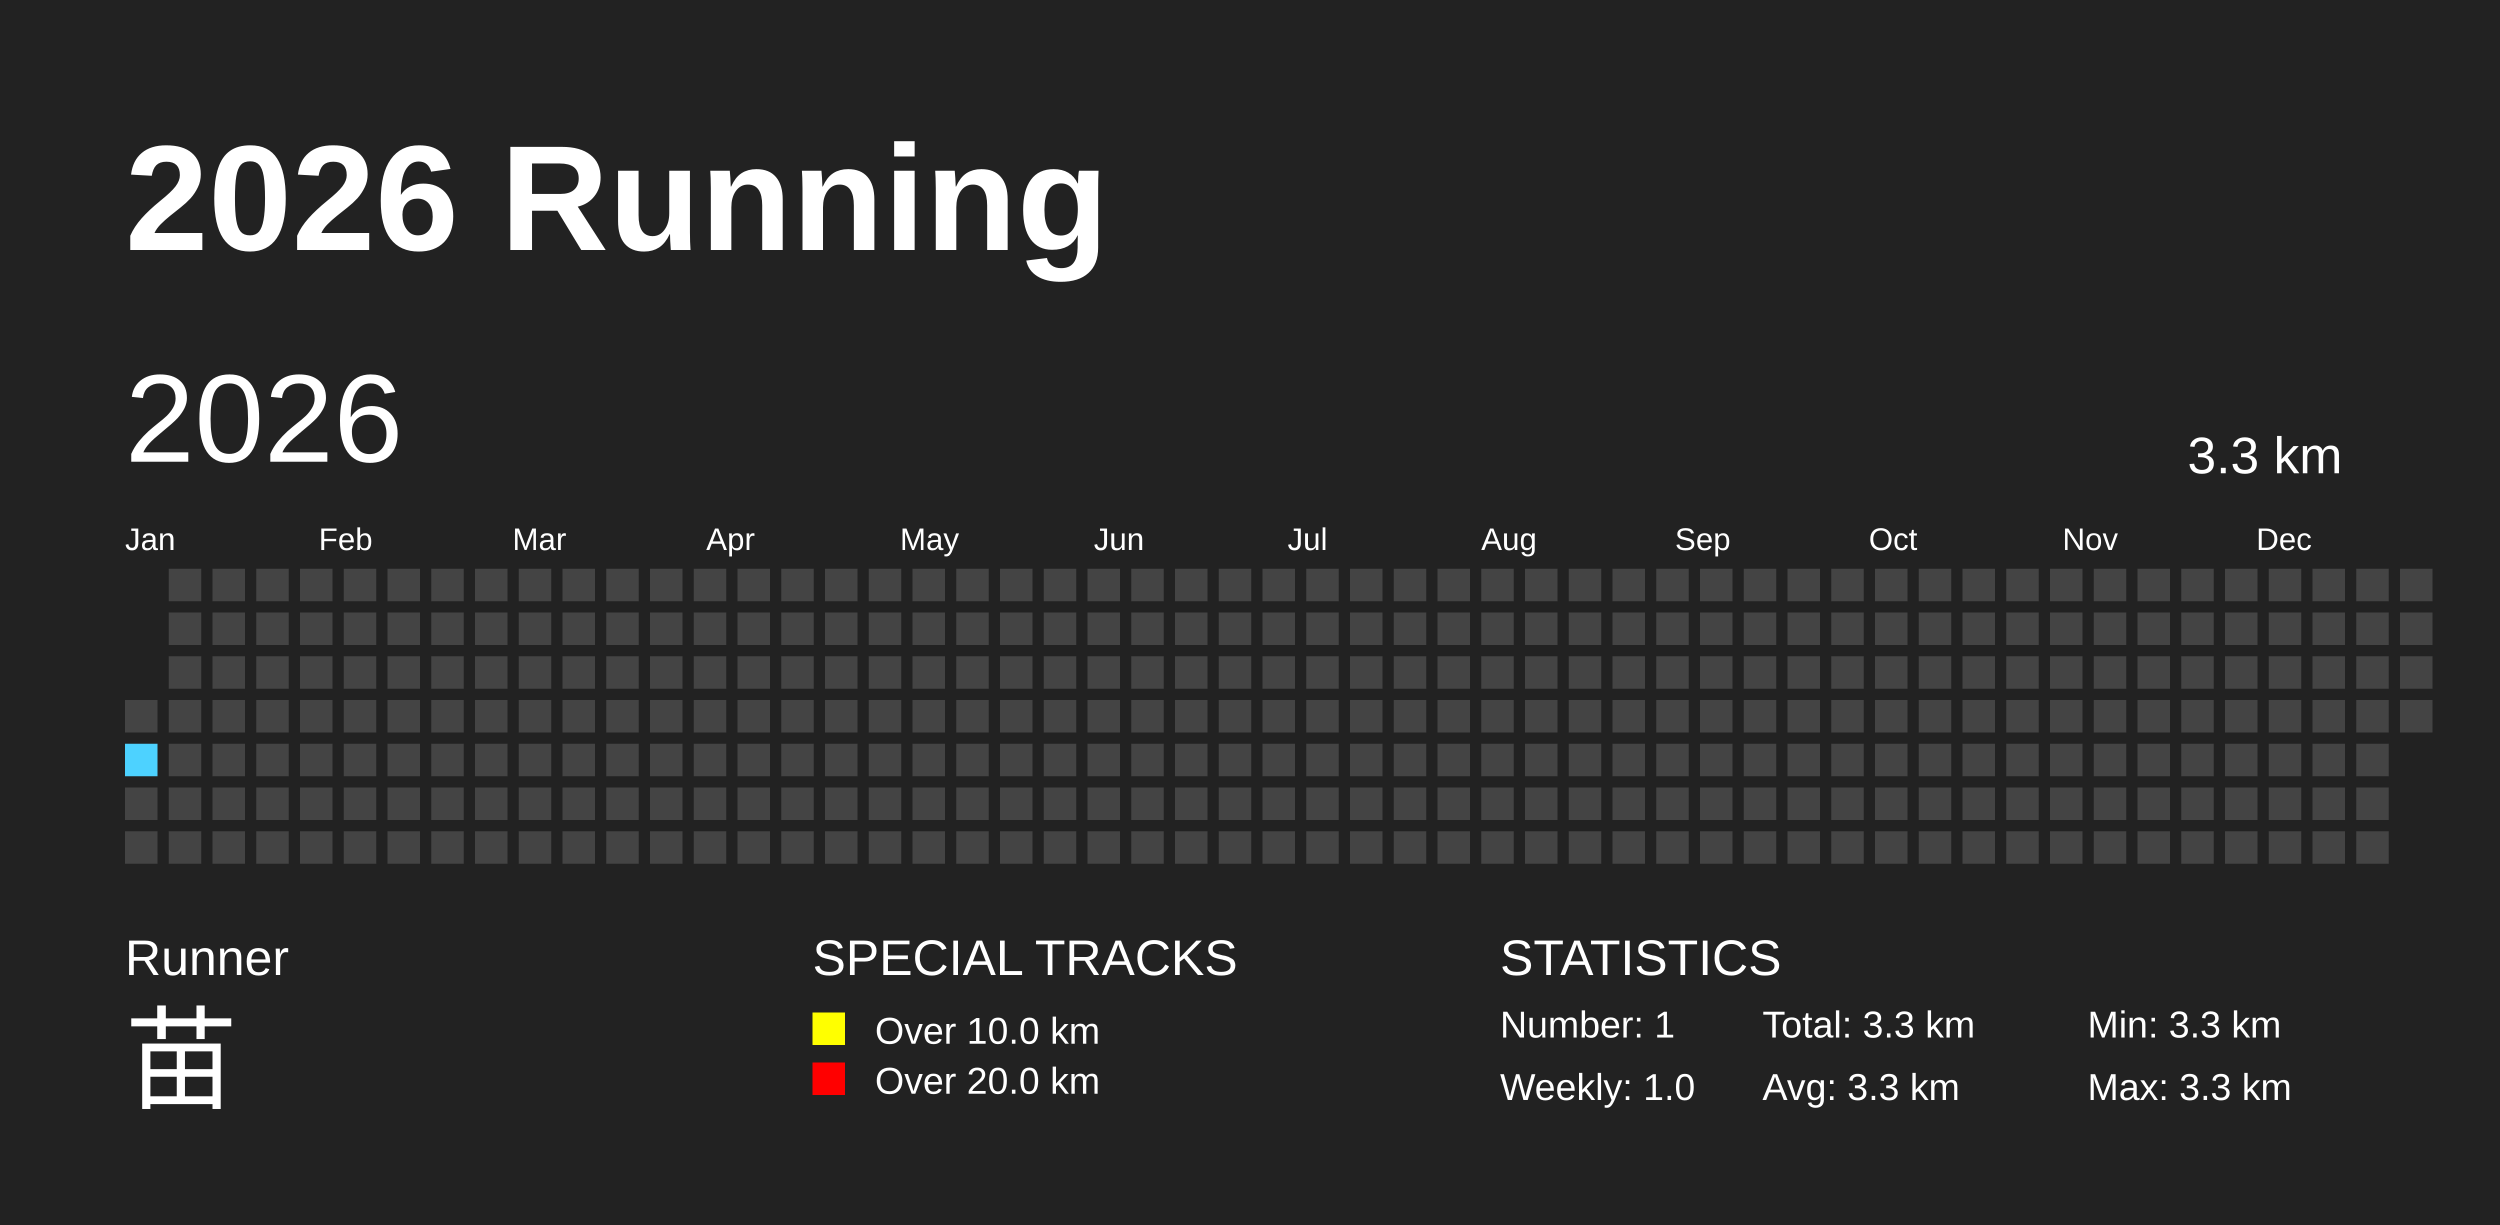
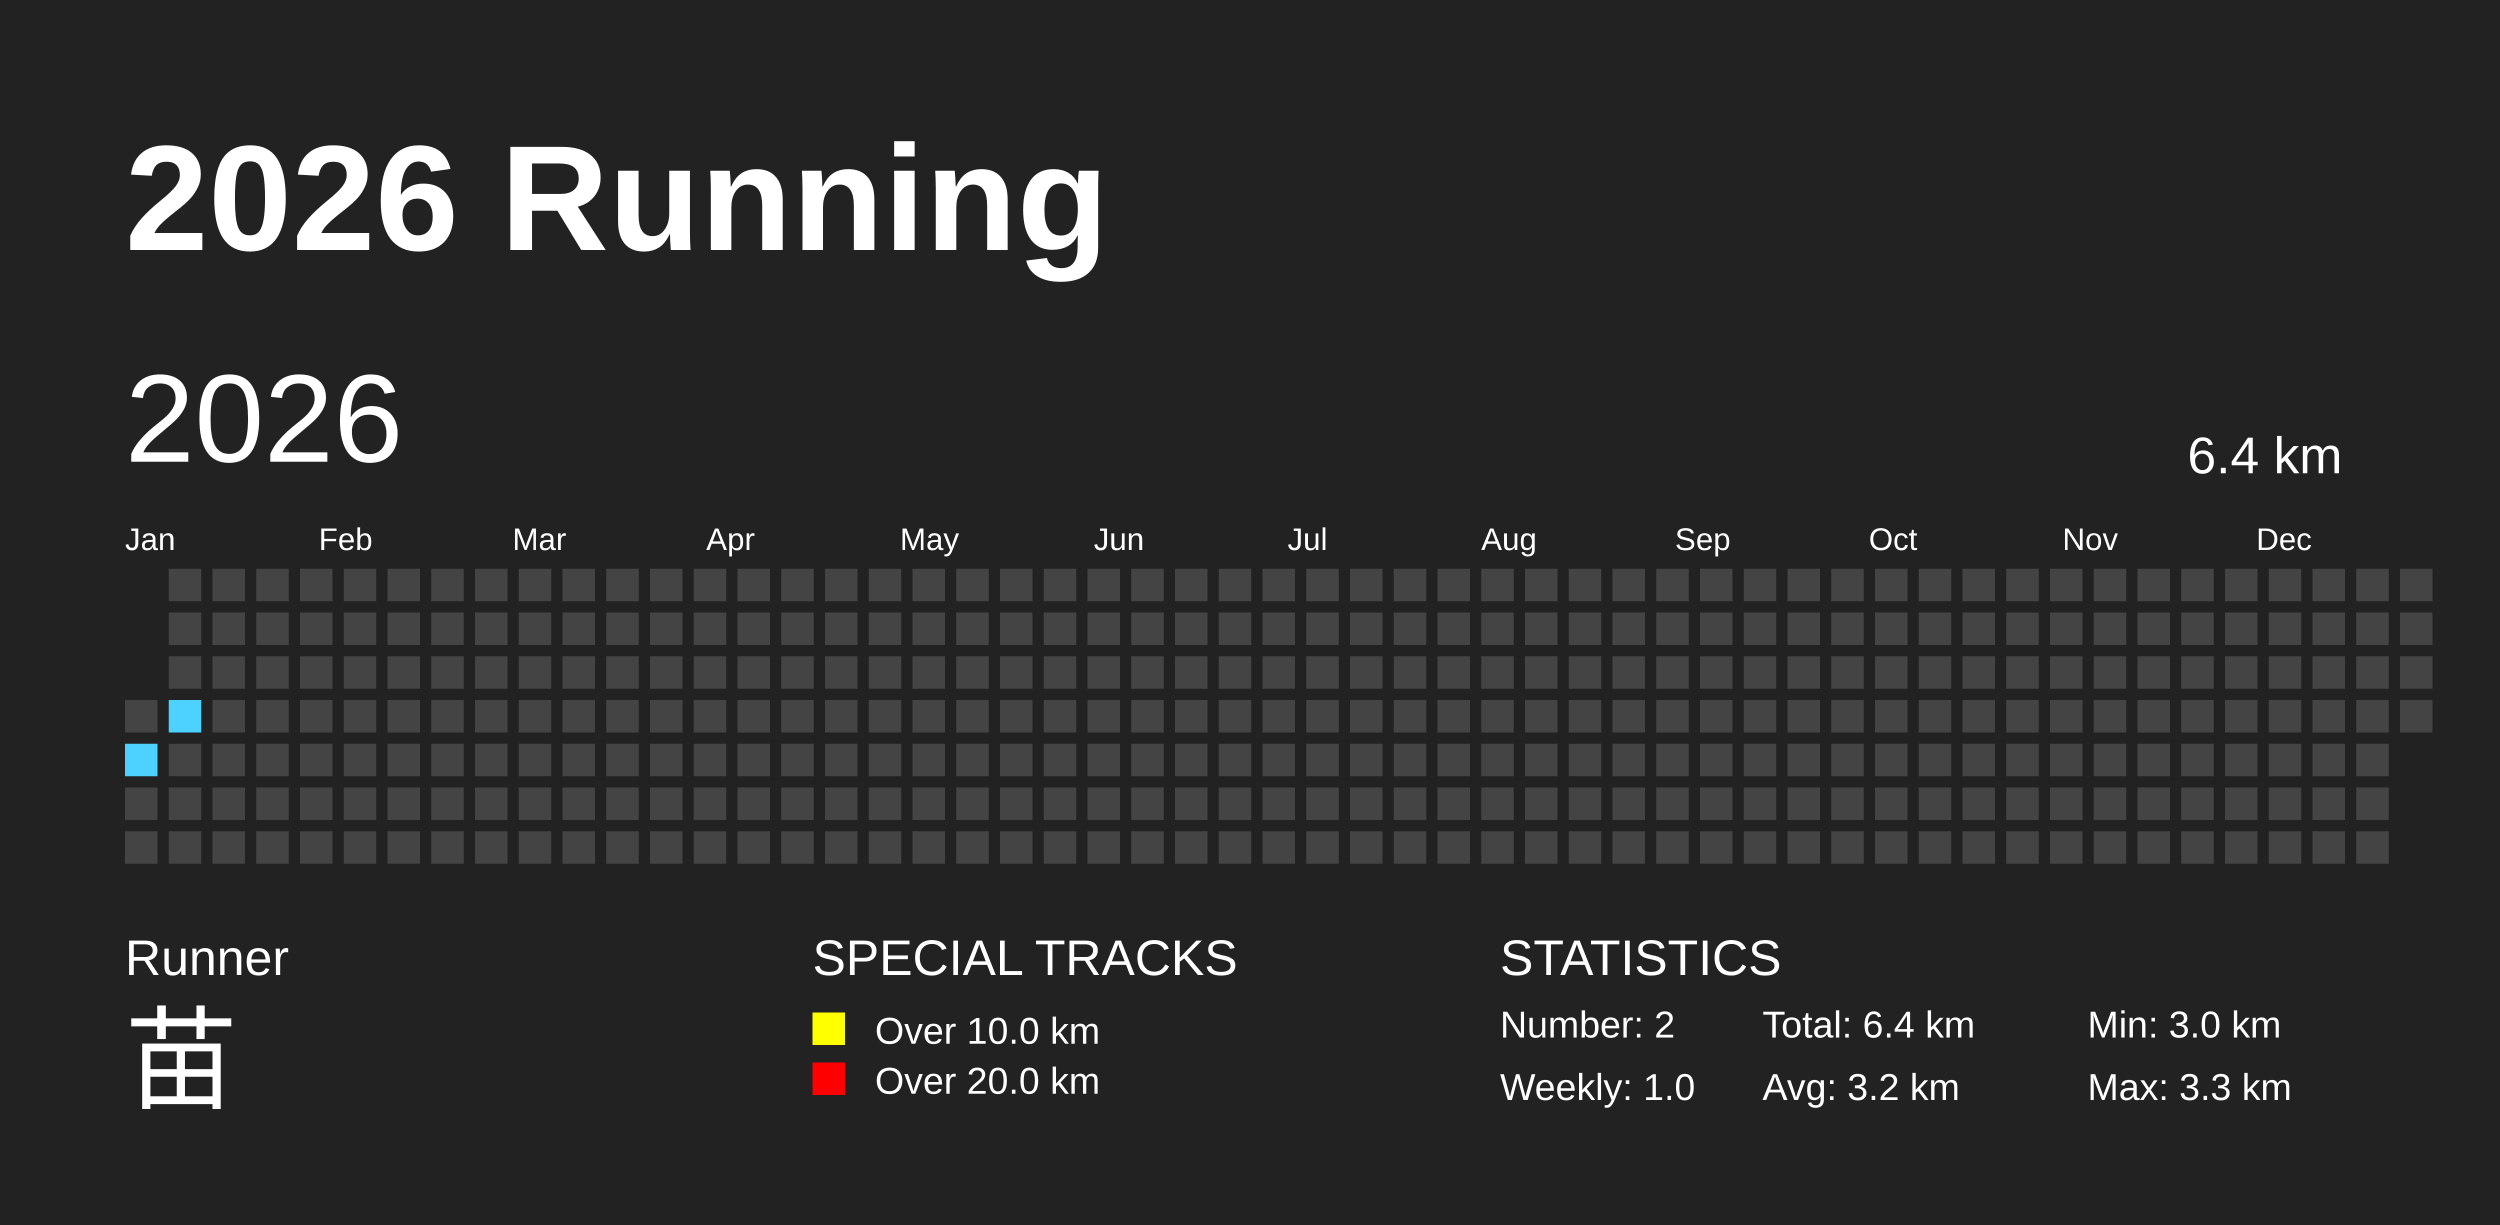
<svg xmlns="http://www.w3.org/2000/svg" baseProfile="full" height="98mm" version="1.1" viewBox="0,0,200,98" width="200mm">
  <defs />
  <rect fill="#222222" height="98" width="200" x="0" y="0" />
  <text fill="#FFFFFF" style="font-size:12px; font-family:Arial; font-weight:bold;" x="10" y="20">2026 Running</text>
  <text fill="#FFFFFF" style="font-size:4px; font-family:Arial" x="10" y="78">Runner</text>
  <text fill="#FFFFFF" style="font-size:9px; font-family:Arial" x="10" y="88">苗</text>
  <text fill="#FFFFFF" style="font-size:4px; font-family:Arial" x="65" y="78">SPECIAL TRACKS</text>
  <rect fill="yellow" height="2.6" width="2.6" x="65" y="81" />
  <text fill="#FFFFFF" style="font-size:3px; font-family:Arial" x="70" y="83.5">Over 10.0 km</text>
  <rect fill="red" height="2.6" width="2.6" x="65" y="85" />
  <text fill="#FFFFFF" style="font-size:3px; font-family:Arial" x="70" y="87.5">Over 20.0 km</text>
  <text fill="#FFFFFF" style="font-size:4px; font-family:Arial" x="120" y="78">STATISTICS</text>
-   <text fill="#FFFFFF" style="font-size:3px; font-family:Arial" x="120" y="83">Number: 1</text>
+   <text fill="#FFFFFF" style="font-size:3px; font-family:Arial" x="120" y="83">Number: 2</text>
  <text fill="#FFFFFF" style="font-size:3px; font-family:Arial" x="120" y="88">Weekly: 1.0</text>
-   <text fill="#FFFFFF" style="font-size:3px; font-family:Arial" x="141" y="83">Total: 3.3 km</text>
-   <text fill="#FFFFFF" style="font-size:3px; font-family:Arial" x="141" y="88">Avg: 3.3 km</text>
-   <text fill="#FFFFFF" style="font-size:3px; font-family:Arial" x="167" y="83">Min: 3.3 km</text>
+   <text fill="#FFFFFF" style="font-size:3px; font-family:Arial" x="141" y="83">Total: 6.4 km</text>
+   <text fill="#FFFFFF" style="font-size:3px; font-family:Arial" x="141" y="88">Avg: 3.2 km</text>
+   <text fill="#FFFFFF" style="font-size:3px; font-family:Arial" x="167" y="83">Min: 3.0 km</text>
  <text fill="#FFFFFF" style="font-size:3px; font-family:Arial" x="167" y="88">Max: 3.3 km</text>
  <text dominant-baseline="hanging" fill="#FFFFFF" style="font-size:10.0px; font-family:Arial;" x="10" y="30">2026</text>
-   <text dominant-baseline="hanging" fill="#FFFFFF" style="font-size:4.125px; font-family:Arial;" x="175" y="35">3.3 km</text>
+   <text dominant-baseline="hanging" fill="#FFFFFF" style="font-size:4.125px; font-family:Arial;" x="175" y="35">6.4 km</text>
  <text fill="#FFFFFF" style="font-size:2.5px; font-family:Arial" x="10.0" y="44">Jan</text>
  <text fill="#FFFFFF" style="font-size:2.5px; font-family:Arial" x="25.5" y="44">Feb</text>
  <text fill="#FFFFFF" style="font-size:2.5px; font-family:Arial" x="41.0" y="44">Mar</text>
  <text fill="#FFFFFF" style="font-size:2.5px; font-family:Arial" x="56.5" y="44">Apr</text>
  <text fill="#FFFFFF" style="font-size:2.5px; font-family:Arial" x="72.0" y="44">May</text>
  <text fill="#FFFFFF" style="font-size:2.5px; font-family:Arial" x="87.5" y="44">Jun</text>
  <text fill="#FFFFFF" style="font-size:2.5px; font-family:Arial" x="103.0" y="44">Jul</text>
  <text fill="#FFFFFF" style="font-size:2.5px; font-family:Arial" x="118.5" y="44">Aug</text>
  <text fill="#FFFFFF" style="font-size:2.5px; font-family:Arial" x="134.0" y="44">Sep</text>
  <text fill="#FFFFFF" style="font-size:2.5px; font-family:Arial" x="149.5" y="44">Oct</text>
  <text fill="#FFFFFF" style="font-size:2.5px; font-family:Arial" x="165.0" y="44">Nov</text>
  <text fill="#FFFFFF" style="font-size:2.5px; font-family:Arial" x="180.5" y="44">Dec</text>
  <rect fill="#444444" height="2.6" width="2.6" x="10.0" y="56.0" />
  <rect fill="#4DD2FF" height="2.6" width="2.6" x="10.0" y="59.5" />
  <rect fill="#444444" height="2.6" width="2.6" x="10.0" y="63.0" />
  <rect fill="#444444" height="2.6" width="2.6" x="10.0" y="66.5" />
  <rect fill="#444444" height="2.6" width="2.6" x="13.5" y="45.5" />
  <rect fill="#444444" height="2.6" width="2.6" x="13.5" y="49.0" />
  <rect fill="#444444" height="2.6" width="2.6" x="13.5" y="52.5" />
-   <rect fill="#444444" height="2.6" width="2.6" x="13.5" y="56.0" />
+   <rect fill="#4DD2FF" height="2.6" width="2.6" x="13.5" y="56.0" />
  <rect fill="#444444" height="2.6" width="2.6" x="13.5" y="59.5" />
  <rect fill="#444444" height="2.6" width="2.6" x="13.5" y="63.0" />
  <rect fill="#444444" height="2.6" width="2.6" x="13.5" y="66.5" />
  <rect fill="#444444" height="2.6" width="2.6" x="17.0" y="45.5" />
  <rect fill="#444444" height="2.6" width="2.6" x="17.0" y="49.0" />
  <rect fill="#444444" height="2.6" width="2.6" x="17.0" y="52.5" />
  <rect fill="#444444" height="2.6" width="2.6" x="17.0" y="56.0" />
  <rect fill="#444444" height="2.6" width="2.6" x="17.0" y="59.5" />
  <rect fill="#444444" height="2.6" width="2.6" x="17.0" y="63.0" />
  <rect fill="#444444" height="2.6" width="2.6" x="17.0" y="66.5" />
  <rect fill="#444444" height="2.6" width="2.6" x="20.5" y="45.5" />
  <rect fill="#444444" height="2.6" width="2.6" x="20.5" y="49.0" />
  <rect fill="#444444" height="2.6" width="2.6" x="20.5" y="52.5" />
  <rect fill="#444444" height="2.6" width="2.6" x="20.5" y="56.0" />
  <rect fill="#444444" height="2.6" width="2.6" x="20.5" y="59.5" />
  <rect fill="#444444" height="2.6" width="2.6" x="20.5" y="63.0" />
  <rect fill="#444444" height="2.6" width="2.6" x="20.5" y="66.5" />
  <rect fill="#444444" height="2.6" width="2.6" x="24.0" y="45.5" />
  <rect fill="#444444" height="2.6" width="2.6" x="24.0" y="49.0" />
  <rect fill="#444444" height="2.6" width="2.6" x="24.0" y="52.5" />
  <rect fill="#444444" height="2.6" width="2.6" x="24.0" y="56.0" />
  <rect fill="#444444" height="2.6" width="2.6" x="24.0" y="59.5" />
  <rect fill="#444444" height="2.6" width="2.6" x="24.0" y="63.0" />
  <rect fill="#444444" height="2.6" width="2.6" x="24.0" y="66.5" />
  <rect fill="#444444" height="2.6" width="2.6" x="27.5" y="45.5" />
  <rect fill="#444444" height="2.6" width="2.6" x="27.5" y="49.0" />
  <rect fill="#444444" height="2.6" width="2.6" x="27.5" y="52.5" />
  <rect fill="#444444" height="2.6" width="2.6" x="27.5" y="56.0" />
  <rect fill="#444444" height="2.6" width="2.6" x="27.5" y="59.5" />
  <rect fill="#444444" height="2.6" width="2.6" x="27.5" y="63.0" />
  <rect fill="#444444" height="2.6" width="2.6" x="27.5" y="66.5" />
  <rect fill="#444444" height="2.6" width="2.6" x="31.0" y="45.5" />
  <rect fill="#444444" height="2.6" width="2.6" x="31.0" y="49.0" />
  <rect fill="#444444" height="2.6" width="2.6" x="31.0" y="52.5" />
  <rect fill="#444444" height="2.6" width="2.6" x="31.0" y="56.0" />
  <rect fill="#444444" height="2.6" width="2.6" x="31.0" y="59.5" />
  <rect fill="#444444" height="2.6" width="2.6" x="31.0" y="63.0" />
  <rect fill="#444444" height="2.6" width="2.6" x="31.0" y="66.5" />
  <rect fill="#444444" height="2.6" width="2.6" x="34.5" y="45.5" />
  <rect fill="#444444" height="2.6" width="2.6" x="34.5" y="49.0" />
  <rect fill="#444444" height="2.6" width="2.6" x="34.5" y="52.5" />
  <rect fill="#444444" height="2.6" width="2.6" x="34.5" y="56.0" />
  <rect fill="#444444" height="2.6" width="2.6" x="34.5" y="59.5" />
  <rect fill="#444444" height="2.6" width="2.6" x="34.5" y="63.0" />
  <rect fill="#444444" height="2.6" width="2.6" x="34.5" y="66.5" />
  <rect fill="#444444" height="2.6" width="2.6" x="38.0" y="45.5" />
  <rect fill="#444444" height="2.6" width="2.6" x="38.0" y="49.0" />
  <rect fill="#444444" height="2.6" width="2.6" x="38.0" y="52.5" />
  <rect fill="#444444" height="2.6" width="2.6" x="38.0" y="56.0" />
  <rect fill="#444444" height="2.6" width="2.6" x="38.0" y="59.5" />
  <rect fill="#444444" height="2.6" width="2.6" x="38.0" y="63.0" />
  <rect fill="#444444" height="2.6" width="2.6" x="38.0" y="66.5" />
  <rect fill="#444444" height="2.6" width="2.6" x="41.5" y="45.5" />
  <rect fill="#444444" height="2.6" width="2.6" x="41.5" y="49.0" />
  <rect fill="#444444" height="2.6" width="2.6" x="41.5" y="52.5" />
  <rect fill="#444444" height="2.6" width="2.6" x="41.5" y="56.0" />
  <rect fill="#444444" height="2.6" width="2.6" x="41.5" y="59.5" />
  <rect fill="#444444" height="2.6" width="2.6" x="41.5" y="63.0" />
  <rect fill="#444444" height="2.6" width="2.6" x="41.5" y="66.5" />
  <rect fill="#444444" height="2.6" width="2.6" x="45.0" y="45.5" />
  <rect fill="#444444" height="2.6" width="2.6" x="45.0" y="49.0" />
  <rect fill="#444444" height="2.6" width="2.6" x="45.0" y="52.5" />
  <rect fill="#444444" height="2.6" width="2.6" x="45.0" y="56.0" />
  <rect fill="#444444" height="2.6" width="2.6" x="45.0" y="59.5" />
  <rect fill="#444444" height="2.6" width="2.6" x="45.0" y="63.0" />
  <rect fill="#444444" height="2.6" width="2.6" x="45.0" y="66.5" />
  <rect fill="#444444" height="2.6" width="2.6" x="48.5" y="45.5" />
  <rect fill="#444444" height="2.6" width="2.6" x="48.5" y="49.0" />
  <rect fill="#444444" height="2.6" width="2.6" x="48.5" y="52.5" />
  <rect fill="#444444" height="2.6" width="2.6" x="48.5" y="56.0" />
  <rect fill="#444444" height="2.6" width="2.6" x="48.5" y="59.5" />
  <rect fill="#444444" height="2.6" width="2.6" x="48.5" y="63.0" />
  <rect fill="#444444" height="2.6" width="2.6" x="48.5" y="66.5" />
  <rect fill="#444444" height="2.6" width="2.6" x="52.0" y="45.5" />
  <rect fill="#444444" height="2.6" width="2.6" x="52.0" y="49.0" />
  <rect fill="#444444" height="2.6" width="2.6" x="52.0" y="52.5" />
  <rect fill="#444444" height="2.6" width="2.6" x="52.0" y="56.0" />
  <rect fill="#444444" height="2.6" width="2.6" x="52.0" y="59.5" />
  <rect fill="#444444" height="2.6" width="2.6" x="52.0" y="63.0" />
  <rect fill="#444444" height="2.6" width="2.6" x="52.0" y="66.5" />
  <rect fill="#444444" height="2.6" width="2.6" x="55.5" y="45.5" />
  <rect fill="#444444" height="2.6" width="2.6" x="55.5" y="49.0" />
  <rect fill="#444444" height="2.6" width="2.6" x="55.5" y="52.5" />
  <rect fill="#444444" height="2.6" width="2.6" x="55.5" y="56.0" />
  <rect fill="#444444" height="2.6" width="2.6" x="55.5" y="59.5" />
  <rect fill="#444444" height="2.6" width="2.6" x="55.5" y="63.0" />
  <rect fill="#444444" height="2.6" width="2.6" x="55.5" y="66.5" />
  <rect fill="#444444" height="2.6" width="2.6" x="59.0" y="45.5" />
  <rect fill="#444444" height="2.6" width="2.6" x="59.0" y="49.0" />
  <rect fill="#444444" height="2.6" width="2.6" x="59.0" y="52.5" />
  <rect fill="#444444" height="2.6" width="2.6" x="59.0" y="56.0" />
  <rect fill="#444444" height="2.6" width="2.6" x="59.0" y="59.5" />
  <rect fill="#444444" height="2.6" width="2.6" x="59.0" y="63.0" />
  <rect fill="#444444" height="2.6" width="2.6" x="59.0" y="66.5" />
  <rect fill="#444444" height="2.6" width="2.6" x="62.5" y="45.5" />
  <rect fill="#444444" height="2.6" width="2.6" x="62.5" y="49.0" />
  <rect fill="#444444" height="2.6" width="2.6" x="62.5" y="52.5" />
  <rect fill="#444444" height="2.6" width="2.6" x="62.5" y="56.0" />
  <rect fill="#444444" height="2.6" width="2.6" x="62.5" y="59.5" />
  <rect fill="#444444" height="2.6" width="2.6" x="62.5" y="63.0" />
  <rect fill="#444444" height="2.6" width="2.6" x="62.5" y="66.5" />
  <rect fill="#444444" height="2.6" width="2.6" x="66.0" y="45.5" />
  <rect fill="#444444" height="2.6" width="2.6" x="66.0" y="49.0" />
  <rect fill="#444444" height="2.6" width="2.6" x="66.0" y="52.5" />
  <rect fill="#444444" height="2.6" width="2.6" x="66.0" y="56.0" />
  <rect fill="#444444" height="2.6" width="2.6" x="66.0" y="59.5" />
  <rect fill="#444444" height="2.6" width="2.6" x="66.0" y="63.0" />
  <rect fill="#444444" height="2.6" width="2.6" x="66.0" y="66.5" />
  <rect fill="#444444" height="2.6" width="2.6" x="69.5" y="45.5" />
  <rect fill="#444444" height="2.6" width="2.6" x="69.5" y="49.0" />
  <rect fill="#444444" height="2.6" width="2.6" x="69.5" y="52.5" />
  <rect fill="#444444" height="2.6" width="2.6" x="69.5" y="56.0" />
  <rect fill="#444444" height="2.6" width="2.6" x="69.5" y="59.5" />
  <rect fill="#444444" height="2.6" width="2.6" x="69.5" y="63.0" />
  <rect fill="#444444" height="2.6" width="2.6" x="69.5" y="66.5" />
  <rect fill="#444444" height="2.6" width="2.6" x="73.0" y="45.5" />
  <rect fill="#444444" height="2.6" width="2.6" x="73.0" y="49.0" />
  <rect fill="#444444" height="2.6" width="2.6" x="73.0" y="52.5" />
  <rect fill="#444444" height="2.6" width="2.6" x="73.0" y="56.0" />
  <rect fill="#444444" height="2.6" width="2.6" x="73.0" y="59.5" />
  <rect fill="#444444" height="2.6" width="2.6" x="73.0" y="63.0" />
  <rect fill="#444444" height="2.6" width="2.6" x="73.0" y="66.5" />
  <rect fill="#444444" height="2.6" width="2.6" x="76.5" y="45.5" />
  <rect fill="#444444" height="2.6" width="2.6" x="76.5" y="49.0" />
  <rect fill="#444444" height="2.6" width="2.6" x="76.5" y="52.5" />
  <rect fill="#444444" height="2.6" width="2.6" x="76.5" y="56.0" />
  <rect fill="#444444" height="2.6" width="2.6" x="76.5" y="59.5" />
  <rect fill="#444444" height="2.6" width="2.6" x="76.5" y="63.0" />
  <rect fill="#444444" height="2.6" width="2.6" x="76.5" y="66.5" />
  <rect fill="#444444" height="2.6" width="2.6" x="80.0" y="45.5" />
  <rect fill="#444444" height="2.6" width="2.6" x="80.0" y="49.0" />
  <rect fill="#444444" height="2.6" width="2.6" x="80.0" y="52.5" />
  <rect fill="#444444" height="2.6" width="2.6" x="80.0" y="56.0" />
  <rect fill="#444444" height="2.6" width="2.6" x="80.0" y="59.5" />
  <rect fill="#444444" height="2.6" width="2.6" x="80.0" y="63.0" />
  <rect fill="#444444" height="2.6" width="2.6" x="80.0" y="66.5" />
  <rect fill="#444444" height="2.6" width="2.6" x="83.5" y="45.5" />
  <rect fill="#444444" height="2.6" width="2.6" x="83.5" y="49.0" />
  <rect fill="#444444" height="2.6" width="2.6" x="83.5" y="52.5" />
  <rect fill="#444444" height="2.6" width="2.6" x="83.5" y="56.0" />
  <rect fill="#444444" height="2.6" width="2.6" x="83.5" y="59.5" />
  <rect fill="#444444" height="2.6" width="2.6" x="83.5" y="63.0" />
  <rect fill="#444444" height="2.6" width="2.6" x="83.5" y="66.5" />
  <rect fill="#444444" height="2.6" width="2.6" x="87.0" y="45.5" />
  <rect fill="#444444" height="2.6" width="2.6" x="87.0" y="49.0" />
  <rect fill="#444444" height="2.6" width="2.6" x="87.0" y="52.5" />
  <rect fill="#444444" height="2.6" width="2.6" x="87.0" y="56.0" />
  <rect fill="#444444" height="2.6" width="2.6" x="87.0" y="59.5" />
  <rect fill="#444444" height="2.6" width="2.6" x="87.0" y="63.0" />
  <rect fill="#444444" height="2.6" width="2.6" x="87.0" y="66.5" />
  <rect fill="#444444" height="2.6" width="2.6" x="90.5" y="45.5" />
  <rect fill="#444444" height="2.6" width="2.6" x="90.5" y="49.0" />
  <rect fill="#444444" height="2.6" width="2.6" x="90.5" y="52.5" />
  <rect fill="#444444" height="2.6" width="2.6" x="90.5" y="56.0" />
  <rect fill="#444444" height="2.6" width="2.6" x="90.5" y="59.5" />
  <rect fill="#444444" height="2.6" width="2.6" x="90.5" y="63.0" />
  <rect fill="#444444" height="2.6" width="2.6" x="90.5" y="66.5" />
  <rect fill="#444444" height="2.6" width="2.6" x="94.0" y="45.5" />
  <rect fill="#444444" height="2.6" width="2.6" x="94.0" y="49.0" />
  <rect fill="#444444" height="2.6" width="2.6" x="94.0" y="52.5" />
  <rect fill="#444444" height="2.6" width="2.6" x="94.0" y="56.0" />
  <rect fill="#444444" height="2.6" width="2.6" x="94.0" y="59.5" />
  <rect fill="#444444" height="2.6" width="2.6" x="94.0" y="63.0" />
  <rect fill="#444444" height="2.6" width="2.6" x="94.0" y="66.5" />
  <rect fill="#444444" height="2.6" width="2.6" x="97.5" y="45.5" />
  <rect fill="#444444" height="2.6" width="2.6" x="97.5" y="49.0" />
  <rect fill="#444444" height="2.6" width="2.6" x="97.5" y="52.5" />
  <rect fill="#444444" height="2.6" width="2.6" x="97.5" y="56.0" />
  <rect fill="#444444" height="2.6" width="2.6" x="97.5" y="59.5" />
  <rect fill="#444444" height="2.6" width="2.6" x="97.5" y="63.0" />
  <rect fill="#444444" height="2.6" width="2.6" x="97.5" y="66.5" />
  <rect fill="#444444" height="2.6" width="2.6" x="101.0" y="45.5" />
  <rect fill="#444444" height="2.6" width="2.6" x="101.0" y="49.0" />
  <rect fill="#444444" height="2.6" width="2.6" x="101.0" y="52.5" />
  <rect fill="#444444" height="2.6" width="2.6" x="101.0" y="56.0" />
  <rect fill="#444444" height="2.6" width="2.6" x="101.0" y="59.5" />
  <rect fill="#444444" height="2.6" width="2.6" x="101.0" y="63.0" />
  <rect fill="#444444" height="2.6" width="2.6" x="101.0" y="66.5" />
  <rect fill="#444444" height="2.6" width="2.6" x="104.5" y="45.5" />
  <rect fill="#444444" height="2.6" width="2.6" x="104.5" y="49.0" />
  <rect fill="#444444" height="2.6" width="2.6" x="104.5" y="52.5" />
  <rect fill="#444444" height="2.6" width="2.6" x="104.5" y="56.0" />
  <rect fill="#444444" height="2.6" width="2.6" x="104.5" y="59.5" />
  <rect fill="#444444" height="2.6" width="2.6" x="104.5" y="63.0" />
  <rect fill="#444444" height="2.6" width="2.6" x="104.5" y="66.5" />
  <rect fill="#444444" height="2.6" width="2.6" x="108.0" y="45.5" />
  <rect fill="#444444" height="2.6" width="2.6" x="108.0" y="49.0" />
  <rect fill="#444444" height="2.6" width="2.6" x="108.0" y="52.5" />
  <rect fill="#444444" height="2.6" width="2.6" x="108.0" y="56.0" />
  <rect fill="#444444" height="2.6" width="2.6" x="108.0" y="59.5" />
  <rect fill="#444444" height="2.6" width="2.6" x="108.0" y="63.0" />
  <rect fill="#444444" height="2.6" width="2.6" x="108.0" y="66.5" />
  <rect fill="#444444" height="2.6" width="2.6" x="111.5" y="45.5" />
  <rect fill="#444444" height="2.6" width="2.6" x="111.5" y="49.0" />
  <rect fill="#444444" height="2.6" width="2.6" x="111.5" y="52.5" />
  <rect fill="#444444" height="2.6" width="2.6" x="111.5" y="56.0" />
  <rect fill="#444444" height="2.6" width="2.6" x="111.5" y="59.5" />
  <rect fill="#444444" height="2.6" width="2.6" x="111.5" y="63.0" />
  <rect fill="#444444" height="2.6" width="2.6" x="111.5" y="66.5" />
  <rect fill="#444444" height="2.6" width="2.6" x="115.0" y="45.5" />
  <rect fill="#444444" height="2.6" width="2.6" x="115.0" y="49.0" />
  <rect fill="#444444" height="2.6" width="2.6" x="115.0" y="52.5" />
  <rect fill="#444444" height="2.6" width="2.6" x="115.0" y="56.0" />
  <rect fill="#444444" height="2.6" width="2.6" x="115.0" y="59.5" />
  <rect fill="#444444" height="2.6" width="2.6" x="115.0" y="63.0" />
  <rect fill="#444444" height="2.6" width="2.6" x="115.0" y="66.5" />
  <rect fill="#444444" height="2.6" width="2.6" x="118.5" y="45.5" />
  <rect fill="#444444" height="2.6" width="2.6" x="118.5" y="49.0" />
  <rect fill="#444444" height="2.6" width="2.6" x="118.5" y="52.5" />
  <rect fill="#444444" height="2.6" width="2.6" x="118.5" y="56.0" />
  <rect fill="#444444" height="2.6" width="2.6" x="118.5" y="59.5" />
  <rect fill="#444444" height="2.6" width="2.6" x="118.5" y="63.0" />
  <rect fill="#444444" height="2.6" width="2.6" x="118.5" y="66.5" />
  <rect fill="#444444" height="2.6" width="2.6" x="122.0" y="45.5" />
  <rect fill="#444444" height="2.6" width="2.6" x="122.0" y="49.0" />
  <rect fill="#444444" height="2.6" width="2.6" x="122.0" y="52.5" />
  <rect fill="#444444" height="2.6" width="2.6" x="122.0" y="56.0" />
  <rect fill="#444444" height="2.6" width="2.6" x="122.0" y="59.5" />
  <rect fill="#444444" height="2.6" width="2.6" x="122.0" y="63.0" />
  <rect fill="#444444" height="2.6" width="2.6" x="122.0" y="66.5" />
  <rect fill="#444444" height="2.6" width="2.6" x="125.5" y="45.5" />
  <rect fill="#444444" height="2.6" width="2.6" x="125.5" y="49.0" />
  <rect fill="#444444" height="2.6" width="2.6" x="125.5" y="52.5" />
  <rect fill="#444444" height="2.6" width="2.6" x="125.5" y="56.0" />
  <rect fill="#444444" height="2.6" width="2.6" x="125.5" y="59.5" />
  <rect fill="#444444" height="2.6" width="2.6" x="125.5" y="63.0" />
  <rect fill="#444444" height="2.6" width="2.6" x="125.5" y="66.5" />
  <rect fill="#444444" height="2.6" width="2.6" x="129.0" y="45.5" />
  <rect fill="#444444" height="2.6" width="2.6" x="129.0" y="49.0" />
  <rect fill="#444444" height="2.6" width="2.6" x="129.0" y="52.5" />
  <rect fill="#444444" height="2.6" width="2.6" x="129.0" y="56.0" />
  <rect fill="#444444" height="2.6" width="2.6" x="129.0" y="59.5" />
  <rect fill="#444444" height="2.6" width="2.6" x="129.0" y="63.0" />
  <rect fill="#444444" height="2.6" width="2.6" x="129.0" y="66.5" />
  <rect fill="#444444" height="2.6" width="2.6" x="132.5" y="45.5" />
  <rect fill="#444444" height="2.6" width="2.6" x="132.5" y="49.0" />
  <rect fill="#444444" height="2.6" width="2.6" x="132.5" y="52.5" />
  <rect fill="#444444" height="2.6" width="2.6" x="132.5" y="56.0" />
  <rect fill="#444444" height="2.6" width="2.6" x="132.5" y="59.5" />
  <rect fill="#444444" height="2.6" width="2.6" x="132.5" y="63.0" />
  <rect fill="#444444" height="2.6" width="2.6" x="132.5" y="66.5" />
  <rect fill="#444444" height="2.6" width="2.6" x="136.0" y="45.5" />
  <rect fill="#444444" height="2.6" width="2.6" x="136.0" y="49.0" />
  <rect fill="#444444" height="2.6" width="2.6" x="136.0" y="52.5" />
  <rect fill="#444444" height="2.6" width="2.6" x="136.0" y="56.0" />
  <rect fill="#444444" height="2.6" width="2.6" x="136.0" y="59.5" />
  <rect fill="#444444" height="2.6" width="2.6" x="136.0" y="63.0" />
  <rect fill="#444444" height="2.6" width="2.6" x="136.0" y="66.5" />
  <rect fill="#444444" height="2.6" width="2.6" x="139.5" y="45.5" />
  <rect fill="#444444" height="2.6" width="2.6" x="139.5" y="49.0" />
  <rect fill="#444444" height="2.6" width="2.6" x="139.5" y="52.5" />
  <rect fill="#444444" height="2.6" width="2.6" x="139.5" y="56.0" />
  <rect fill="#444444" height="2.6" width="2.6" x="139.5" y="59.5" />
  <rect fill="#444444" height="2.6" width="2.6" x="139.5" y="63.0" />
  <rect fill="#444444" height="2.6" width="2.6" x="139.5" y="66.5" />
  <rect fill="#444444" height="2.6" width="2.6" x="143.0" y="45.5" />
  <rect fill="#444444" height="2.6" width="2.6" x="143.0" y="49.0" />
  <rect fill="#444444" height="2.6" width="2.6" x="143.0" y="52.5" />
  <rect fill="#444444" height="2.6" width="2.6" x="143.0" y="56.0" />
  <rect fill="#444444" height="2.6" width="2.6" x="143.0" y="59.5" />
  <rect fill="#444444" height="2.6" width="2.6" x="143.0" y="63.0" />
  <rect fill="#444444" height="2.6" width="2.6" x="143.0" y="66.5" />
  <rect fill="#444444" height="2.6" width="2.6" x="146.5" y="45.5" />
  <rect fill="#444444" height="2.6" width="2.6" x="146.5" y="49.0" />
  <rect fill="#444444" height="2.6" width="2.6" x="146.5" y="52.5" />
  <rect fill="#444444" height="2.6" width="2.6" x="146.5" y="56.0" />
  <rect fill="#444444" height="2.6" width="2.6" x="146.5" y="59.5" />
  <rect fill="#444444" height="2.6" width="2.6" x="146.5" y="63.0" />
  <rect fill="#444444" height="2.6" width="2.6" x="146.5" y="66.5" />
  <rect fill="#444444" height="2.6" width="2.6" x="150.0" y="45.5" />
  <rect fill="#444444" height="2.6" width="2.6" x="150.0" y="49.0" />
  <rect fill="#444444" height="2.6" width="2.6" x="150.0" y="52.5" />
  <rect fill="#444444" height="2.6" width="2.6" x="150.0" y="56.0" />
  <rect fill="#444444" height="2.6" width="2.6" x="150.0" y="59.5" />
  <rect fill="#444444" height="2.6" width="2.6" x="150.0" y="63.0" />
  <rect fill="#444444" height="2.6" width="2.6" x="150.0" y="66.5" />
  <rect fill="#444444" height="2.6" width="2.6" x="153.5" y="45.5" />
  <rect fill="#444444" height="2.6" width="2.6" x="153.5" y="49.0" />
  <rect fill="#444444" height="2.6" width="2.6" x="153.5" y="52.5" />
  <rect fill="#444444" height="2.6" width="2.6" x="153.5" y="56.0" />
  <rect fill="#444444" height="2.6" width="2.6" x="153.5" y="59.5" />
  <rect fill="#444444" height="2.6" width="2.6" x="153.5" y="63.0" />
  <rect fill="#444444" height="2.6" width="2.6" x="153.5" y="66.5" />
  <rect fill="#444444" height="2.6" width="2.6" x="157.0" y="45.5" />
  <rect fill="#444444" height="2.6" width="2.6" x="157.0" y="49.0" />
  <rect fill="#444444" height="2.6" width="2.6" x="157.0" y="52.5" />
  <rect fill="#444444" height="2.6" width="2.6" x="157.0" y="56.0" />
  <rect fill="#444444" height="2.6" width="2.6" x="157.0" y="59.5" />
  <rect fill="#444444" height="2.6" width="2.6" x="157.0" y="63.0" />
  <rect fill="#444444" height="2.6" width="2.6" x="157.0" y="66.5" />
  <rect fill="#444444" height="2.6" width="2.6" x="160.5" y="45.5" />
  <rect fill="#444444" height="2.6" width="2.6" x="160.5" y="49.0" />
  <rect fill="#444444" height="2.6" width="2.6" x="160.5" y="52.5" />
  <rect fill="#444444" height="2.6" width="2.6" x="160.5" y="56.0" />
  <rect fill="#444444" height="2.6" width="2.6" x="160.5" y="59.5" />
  <rect fill="#444444" height="2.6" width="2.6" x="160.5" y="63.0" />
  <rect fill="#444444" height="2.6" width="2.6" x="160.5" y="66.5" />
  <rect fill="#444444" height="2.6" width="2.6" x="164.0" y="45.5" />
  <rect fill="#444444" height="2.6" width="2.6" x="164.0" y="49.0" />
  <rect fill="#444444" height="2.6" width="2.6" x="164.0" y="52.5" />
  <rect fill="#444444" height="2.6" width="2.6" x="164.0" y="56.0" />
  <rect fill="#444444" height="2.6" width="2.6" x="164.0" y="59.5" />
  <rect fill="#444444" height="2.6" width="2.6" x="164.0" y="63.0" />
  <rect fill="#444444" height="2.6" width="2.6" x="164.0" y="66.5" />
  <rect fill="#444444" height="2.6" width="2.6" x="167.5" y="45.5" />
  <rect fill="#444444" height="2.6" width="2.6" x="167.5" y="49.0" />
  <rect fill="#444444" height="2.6" width="2.6" x="167.5" y="52.5" />
  <rect fill="#444444" height="2.6" width="2.6" x="167.5" y="56.0" />
  <rect fill="#444444" height="2.6" width="2.6" x="167.5" y="59.5" />
  <rect fill="#444444" height="2.6" width="2.6" x="167.5" y="63.0" />
  <rect fill="#444444" height="2.6" width="2.6" x="167.5" y="66.5" />
  <rect fill="#444444" height="2.6" width="2.6" x="171.0" y="45.5" />
  <rect fill="#444444" height="2.6" width="2.6" x="171.0" y="49.0" />
  <rect fill="#444444" height="2.6" width="2.6" x="171.0" y="52.5" />
  <rect fill="#444444" height="2.6" width="2.6" x="171.0" y="56.0" />
  <rect fill="#444444" height="2.6" width="2.6" x="171.0" y="59.5" />
  <rect fill="#444444" height="2.6" width="2.6" x="171.0" y="63.0" />
  <rect fill="#444444" height="2.6" width="2.6" x="171.0" y="66.5" />
  <rect fill="#444444" height="2.6" width="2.6" x="174.5" y="45.5" />
  <rect fill="#444444" height="2.6" width="2.6" x="174.5" y="49.0" />
  <rect fill="#444444" height="2.6" width="2.6" x="174.5" y="52.5" />
  <rect fill="#444444" height="2.6" width="2.6" x="174.5" y="56.0" />
  <rect fill="#444444" height="2.6" width="2.6" x="174.5" y="59.5" />
  <rect fill="#444444" height="2.6" width="2.6" x="174.5" y="63.0" />
  <rect fill="#444444" height="2.6" width="2.6" x="174.5" y="66.5" />
  <rect fill="#444444" height="2.6" width="2.6" x="178.0" y="45.5" />
  <rect fill="#444444" height="2.6" width="2.6" x="178.0" y="49.0" />
  <rect fill="#444444" height="2.6" width="2.6" x="178.0" y="52.5" />
  <rect fill="#444444" height="2.6" width="2.6" x="178.0" y="56.0" />
  <rect fill="#444444" height="2.6" width="2.6" x="178.0" y="59.5" />
  <rect fill="#444444" height="2.6" width="2.6" x="178.0" y="63.0" />
  <rect fill="#444444" height="2.6" width="2.6" x="178.0" y="66.5" />
  <rect fill="#444444" height="2.6" width="2.6" x="181.5" y="45.5" />
  <rect fill="#444444" height="2.6" width="2.6" x="181.5" y="49.0" />
  <rect fill="#444444" height="2.6" width="2.6" x="181.5" y="52.5" />
  <rect fill="#444444" height="2.6" width="2.6" x="181.5" y="56.0" />
  <rect fill="#444444" height="2.6" width="2.6" x="181.5" y="59.5" />
  <rect fill="#444444" height="2.6" width="2.6" x="181.5" y="63.0" />
  <rect fill="#444444" height="2.6" width="2.6" x="181.5" y="66.5" />
  <rect fill="#444444" height="2.6" width="2.6" x="185.0" y="45.5" />
  <rect fill="#444444" height="2.6" width="2.6" x="185.0" y="49.0" />
  <rect fill="#444444" height="2.6" width="2.6" x="185.0" y="52.5" />
  <rect fill="#444444" height="2.6" width="2.6" x="185.0" y="56.0" />
  <rect fill="#444444" height="2.6" width="2.6" x="185.0" y="59.5" />
  <rect fill="#444444" height="2.6" width="2.6" x="185.0" y="63.0" />
  <rect fill="#444444" height="2.6" width="2.6" x="185.0" y="66.5" />
  <rect fill="#444444" height="2.6" width="2.6" x="188.5" y="45.5" />
  <rect fill="#444444" height="2.6" width="2.6" x="188.5" y="49.0" />
  <rect fill="#444444" height="2.6" width="2.6" x="188.5" y="52.5" />
  <rect fill="#444444" height="2.6" width="2.6" x="188.5" y="56.0" />
  <rect fill="#444444" height="2.6" width="2.6" x="188.5" y="59.5" />
  <rect fill="#444444" height="2.6" width="2.6" x="188.5" y="63.0" />
  <rect fill="#444444" height="2.6" width="2.6" x="188.5" y="66.5" />
  <rect fill="#444444" height="2.6" width="2.6" x="192.0" y="45.5" />
  <rect fill="#444444" height="2.6" width="2.6" x="192.0" y="49.0" />
  <rect fill="#444444" height="2.6" width="2.6" x="192.0" y="52.5" />
  <rect fill="#444444" height="2.6" width="2.6" x="192.0" y="56.0" />
</svg>
